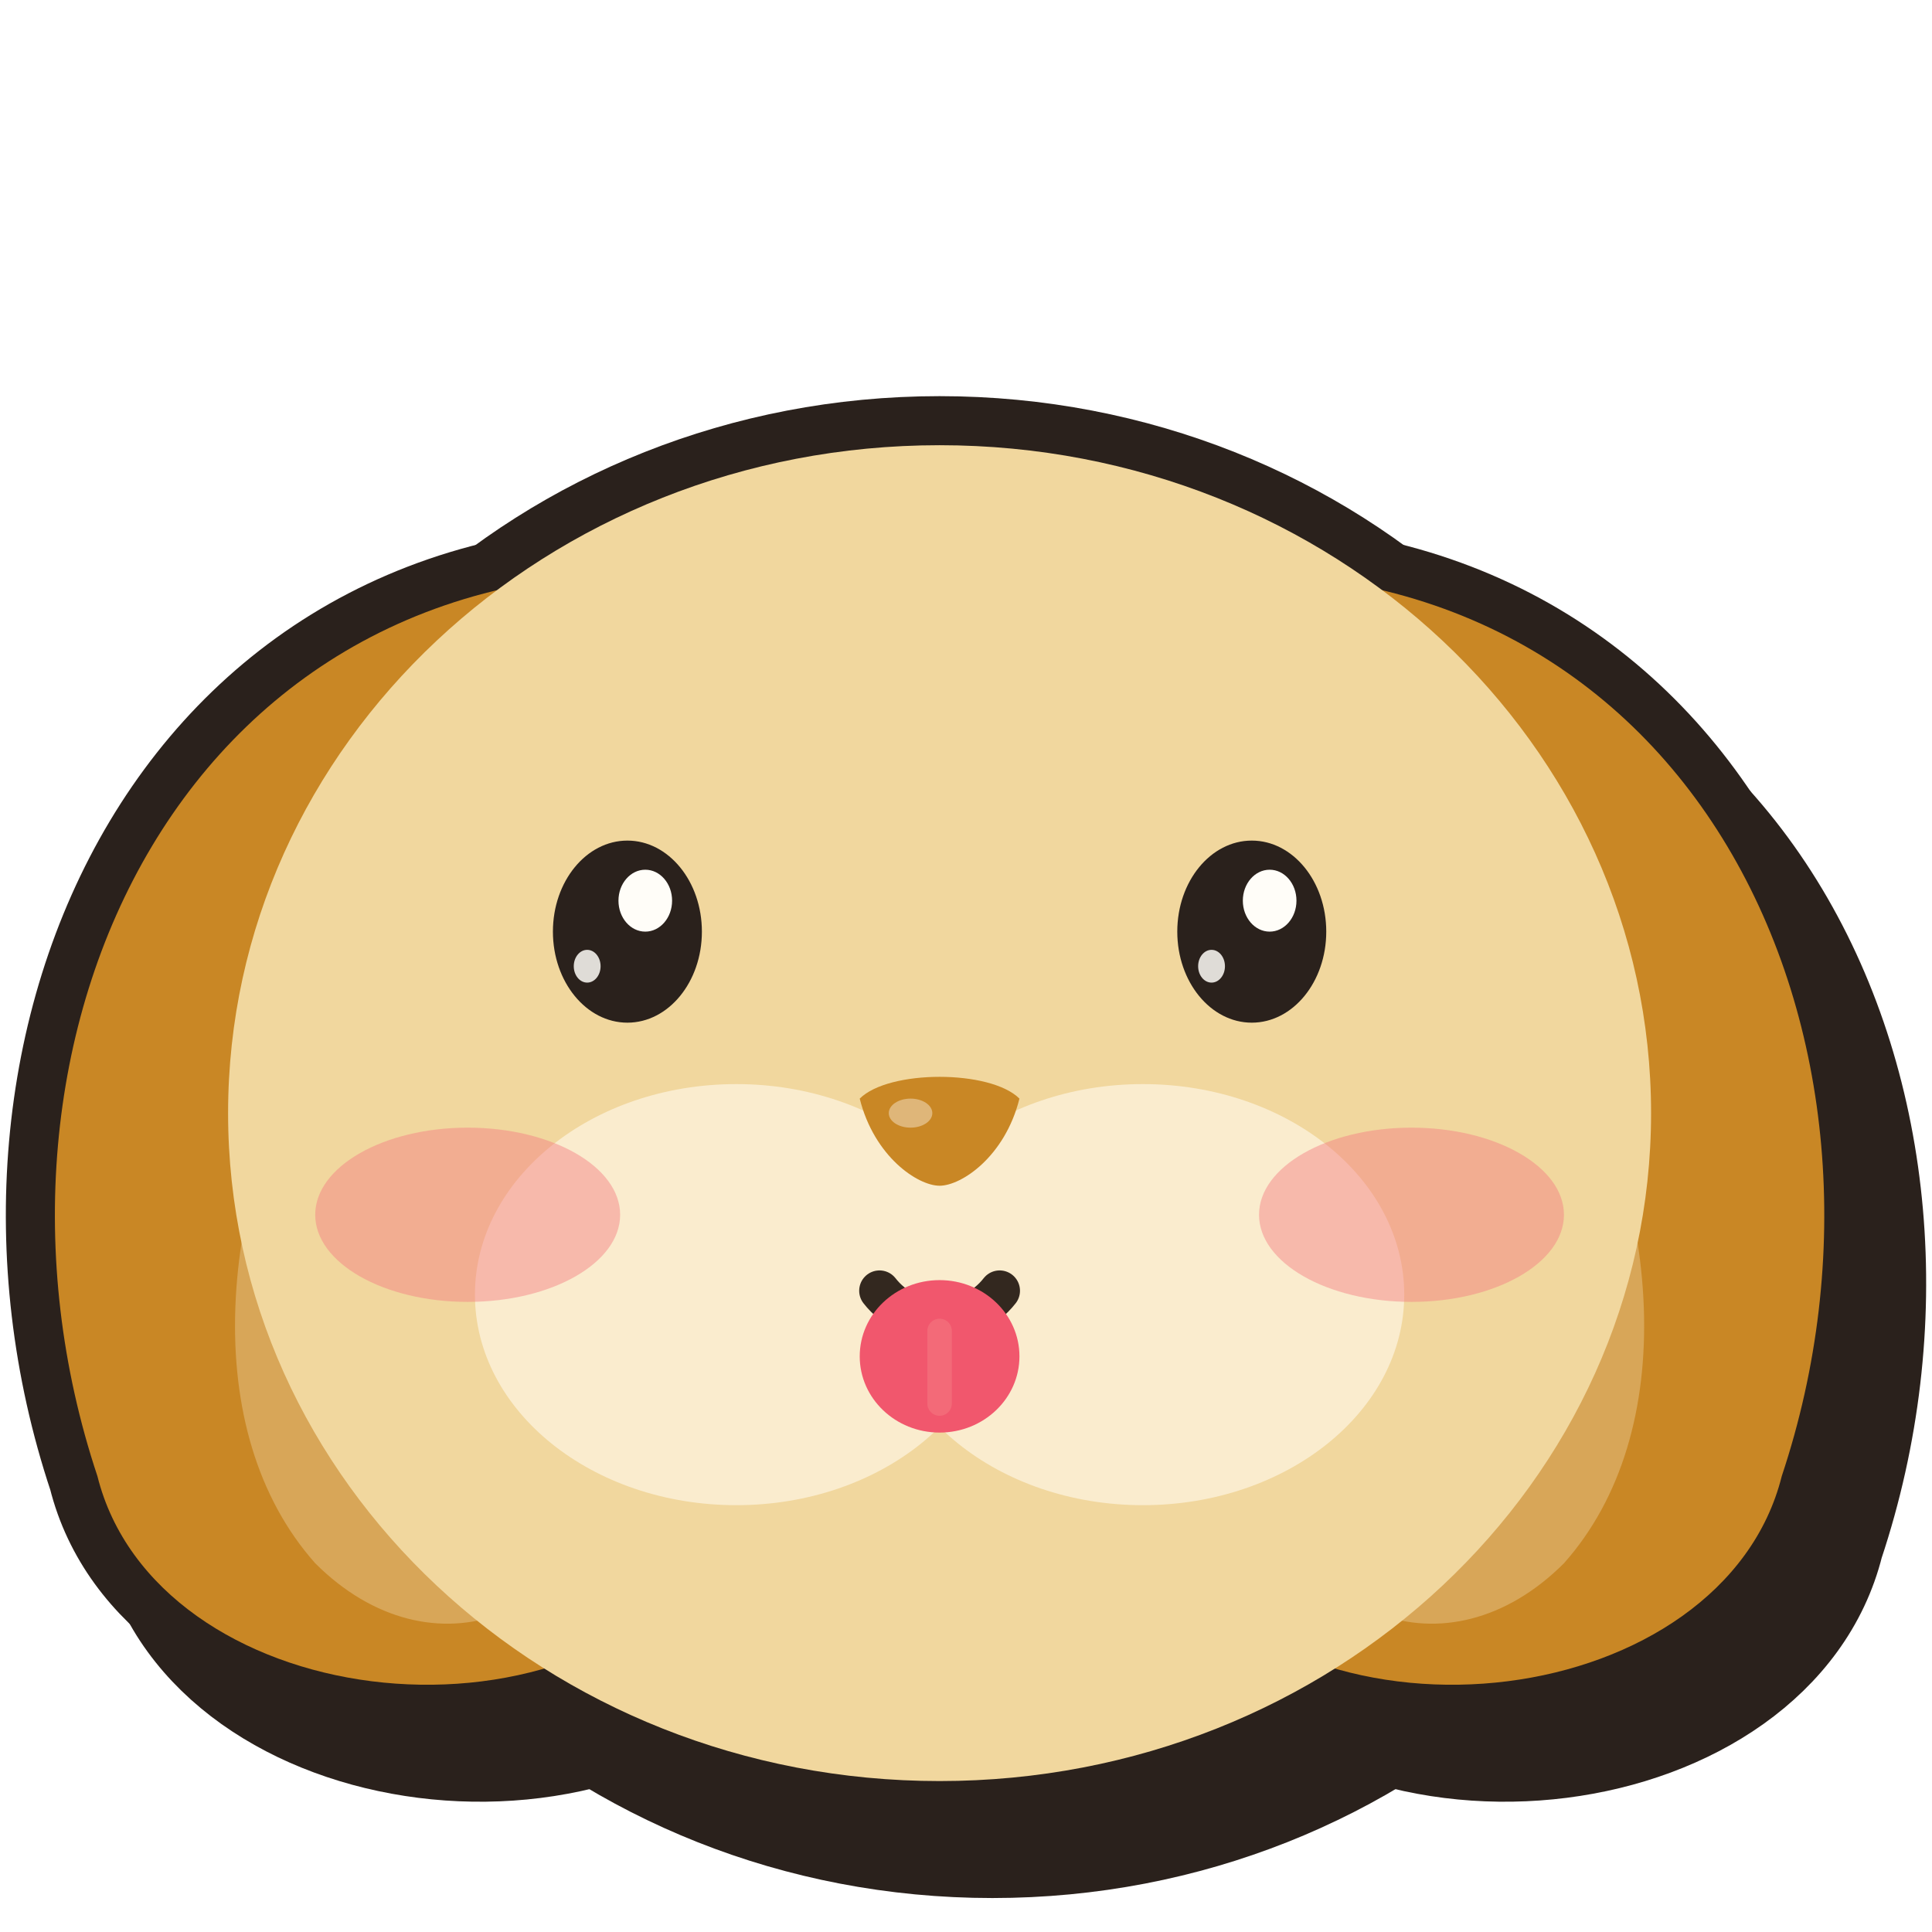
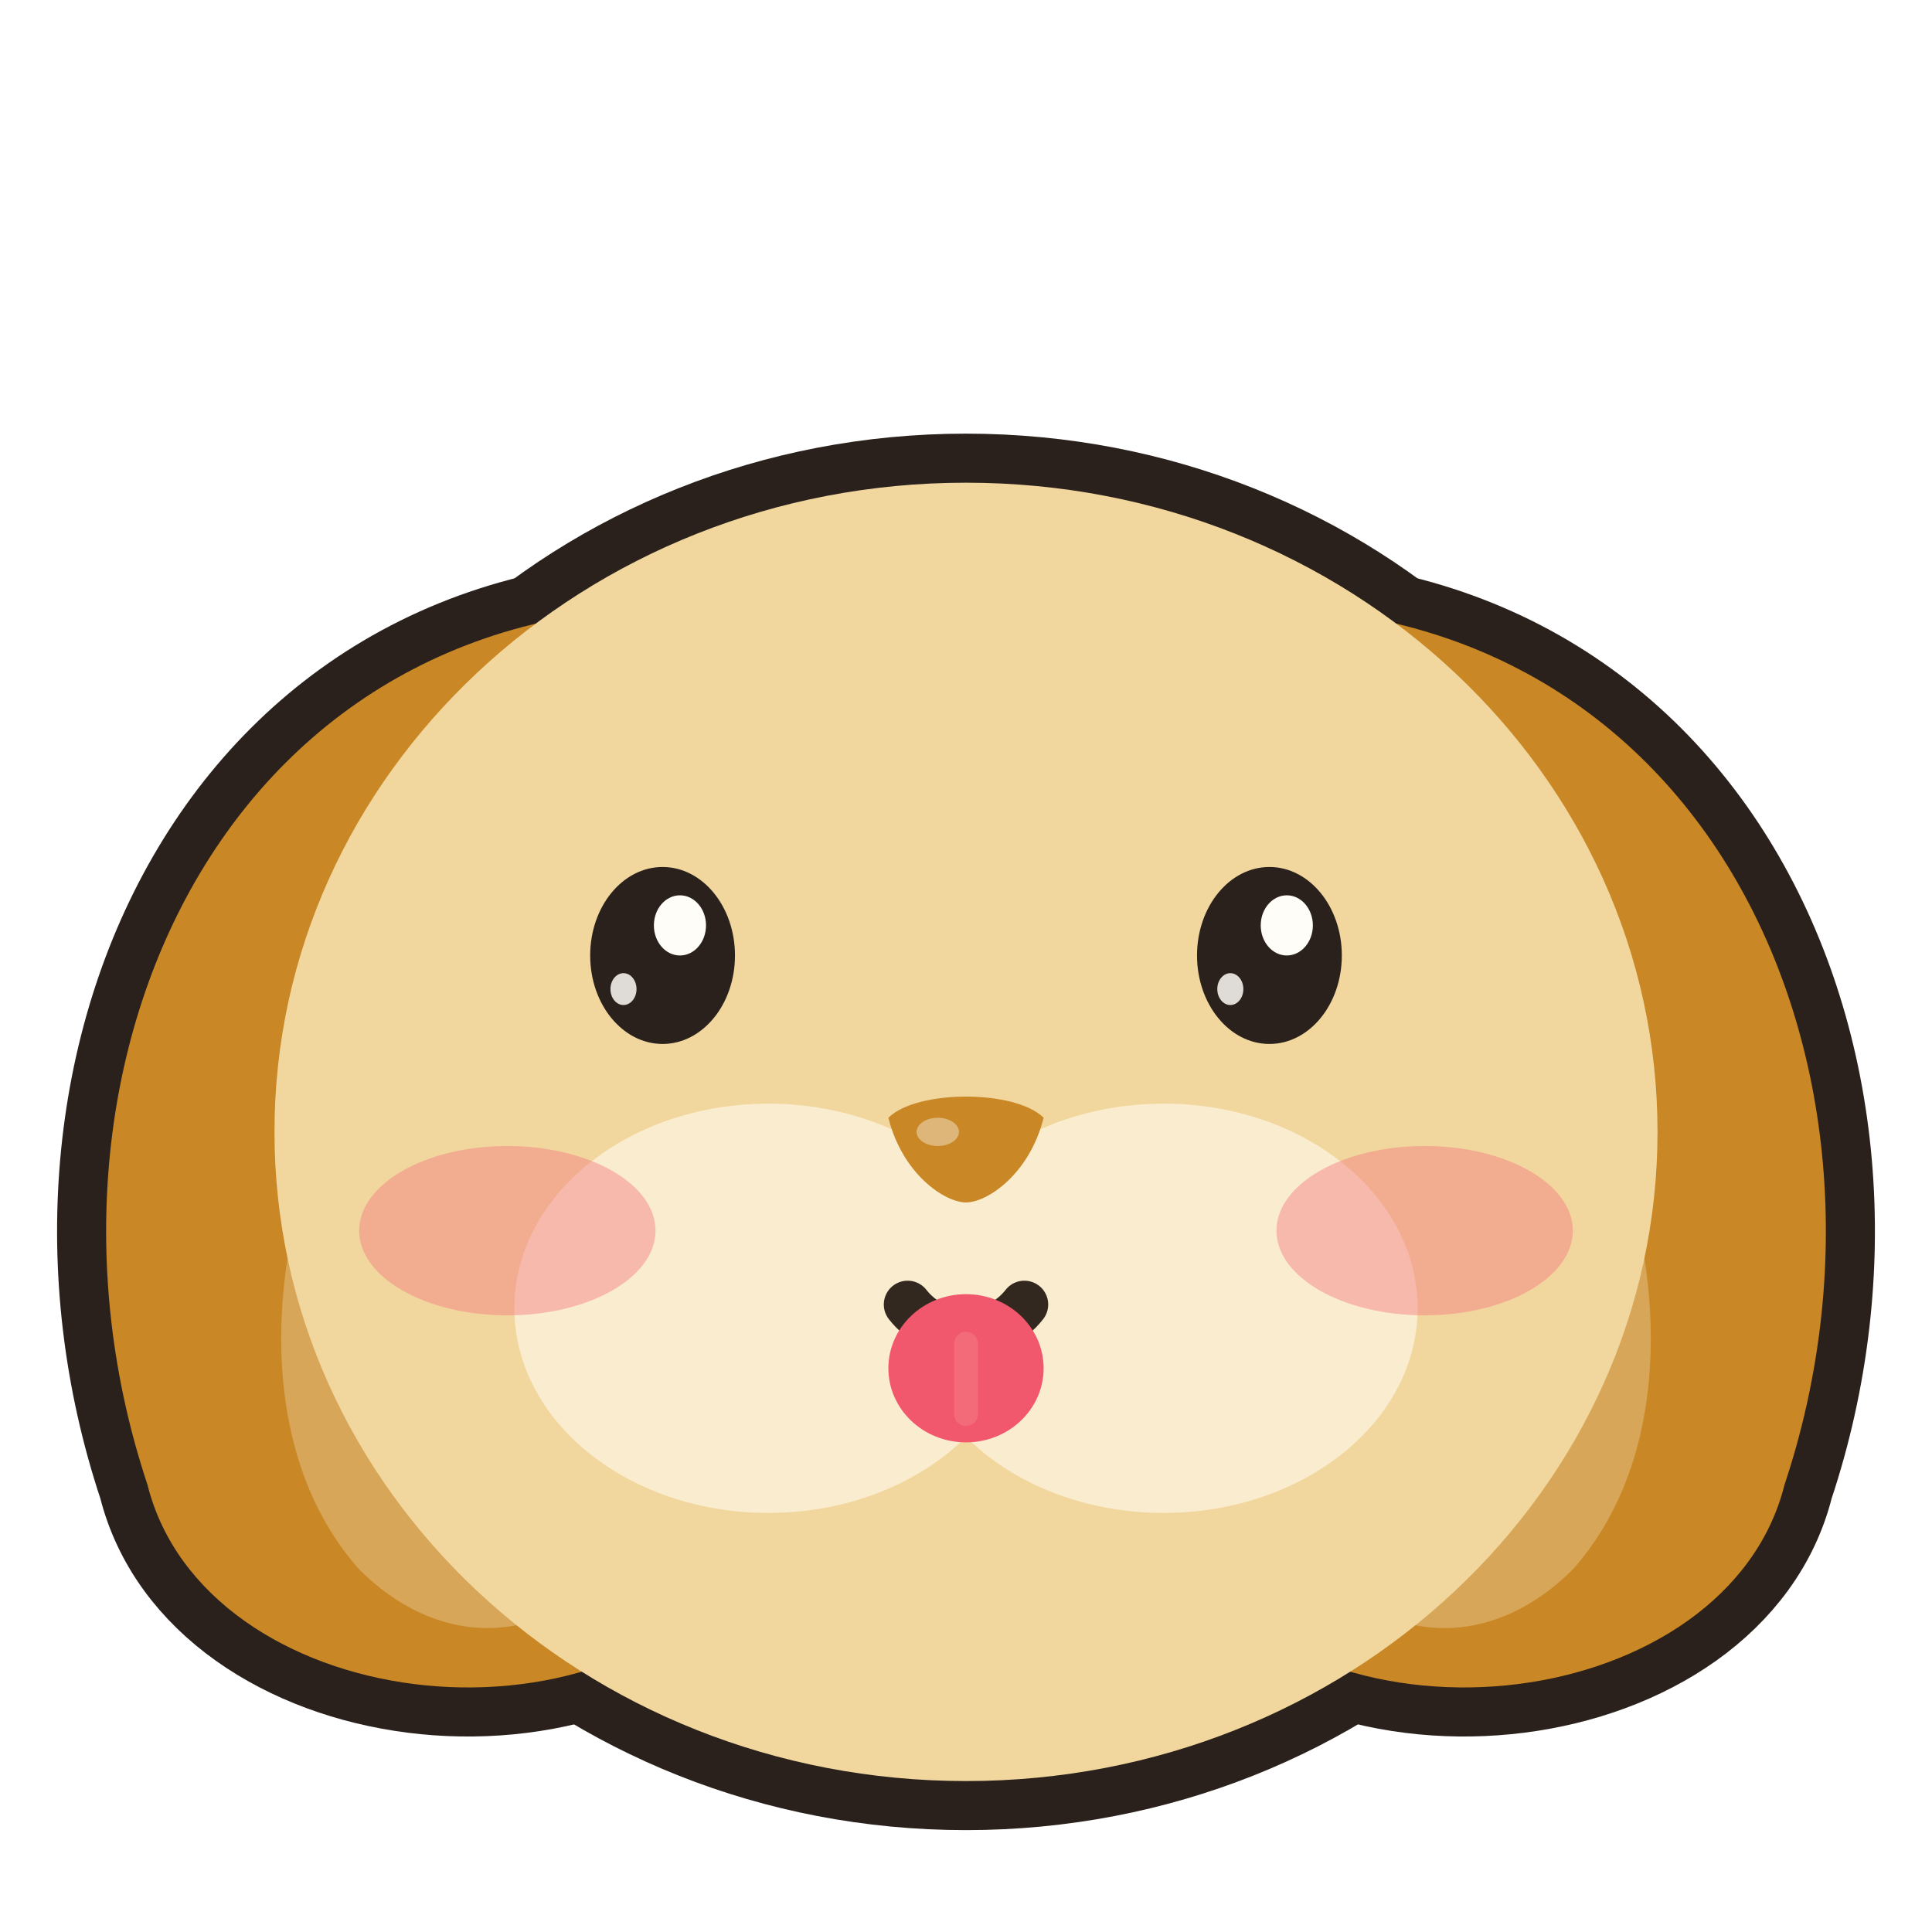
<svg xmlns="http://www.w3.org/2000/svg" viewBox="0 0 256 256" width="256" height="256" role="img" aria-hidden="true">
-   <path d="M100.716 85.308 C31.452 79.536 0.668 146.876 19.908 204.596 C27.604 235.38 81.476 243.076 102.64 214.216 C116.108 164.192 121.88 106.472 100.716 85.308 Z" fill="#2a211c" stroke="#2a211c" stroke-width="13" stroke-linejoin="round" />
-   <path d="M162.284 85.308 C231.548 79.536 262.332 146.876 243.092 204.596 C235.396 235.38 181.524 243.076 160.36 214.216 C146.892 164.192 141.12 106.472 162.284 85.308 Z" fill="#2a211c" stroke="#2a211c" stroke-width="13" stroke-linejoin="round" />
-   <ellipse cx="131.5" cy="156.496" rx="94.276" ry="88.504" fill="#2a211c" stroke="#2a211c" stroke-width="13" stroke-linejoin="round" />
-   <path d="M93.716 76.308 C24.452 70.536 -6.332 137.876 12.908 195.596 C20.604 226.38 74.476 234.076 95.64 205.216 C109.108 155.192 114.88 97.472 93.716 76.308 Z" fill="#2a211c" stroke="#2a211c" stroke-width="13" stroke-linejoin="round" />
-   <path d="M155.284 76.308 C224.548 70.536 255.332 137.876 236.092 195.596 C228.396 226.38 174.524 234.076 153.36 205.216 C139.892 155.192 134.12 97.472 155.284 76.308 Z" fill="#2a211c" stroke="#2a211c" stroke-width="13" stroke-linejoin="round" />
-   <ellipse cx="124.5" cy="147.496" rx="94.276" ry="88.504" fill="#2a211c" stroke="#2a211c" stroke-width="13" stroke-linejoin="round" />
-   <path d="M93.716 76.308 C24.452 70.536 -6.332 137.876 12.908 195.596 C20.604 226.38 74.476 234.076 95.64 205.216 C109.108 155.192 114.88 97.472 93.716 76.308 Z" fill="#c98725" />
-   <path d="M43.692 132.104 C28.3 159.04 26.376 189.824 41.768 207.14 C57.16 222.532 78.324 214.836 82.172 191.748 C76.4 164.812 62.932 141.724 43.692 132.104 Z" fill="#faecce" fill-opacity="0.300" />
-   <path d="M155.284 76.308 C224.548 70.536 255.332 137.876 236.092 195.596 C228.396 226.38 174.524 234.076 153.36 205.216 C139.892 155.192 134.12 97.472 155.284 76.308 Z" fill="#c98725" />
-   <path d="M205.308 132.104 C220.7 159.04 222.624 189.824 207.232 207.14 C191.84 222.532 170.676 214.836 166.828 191.748 C172.6 164.812 186.068 141.724 205.308 132.104 Z" fill="#faecce" fill-opacity="0.300" />
-   <ellipse cx="124.5" cy="147.496" rx="94.276" ry="88.504" fill="#f1d79e" />
-   <ellipse cx="97.564" cy="171.546" rx="34.632" ry="27.898" fill="#faecce" />
-   <ellipse cx="151.436" cy="171.546" rx="34.632" ry="27.898" fill="#faecce" />
-   <ellipse cx="61.97" cy="160.964" rx="20.202" ry="11.544" fill="#f47b81" fill-opacity="0.450" />
-   <ellipse cx="187.03" cy="160.964" rx="20.202" ry="11.544" fill="#f47b81" fill-opacity="0.450" />
-   <ellipse cx="83.134" cy="123.446" rx="9.87" ry="12.063" fill="#2a211c" />
-   <ellipse cx="165.866" cy="123.446" rx="9.87" ry="12.063" fill="#2a211c" />
-   <ellipse cx="85.503" cy="119.344" rx="3.553" ry="4.102" fill="#fffdf8" />
-   <ellipse cx="77.804" cy="128.03" rx="1.777" ry="2.171" fill="#fffdf8" fill-opacity="0.850" />
-   <ellipse cx="168.235" cy="119.344" rx="3.553" ry="4.102" fill="#fffdf8" />
-   <ellipse cx="160.536" cy="128.03" rx="1.777" ry="2.171" fill="#fffdf8" fill-opacity="0.850" />
-   <path d="M113.918 145.572 C117.766 141.724 131.234 141.724 135.082 145.572 C133.158 153.268 127.386 157.116 124.5 157.116 C121.614 157.116 115.842 153.268 113.918 145.572 Z" fill="#c98725" />
-   <ellipse cx="120.652" cy="147.496" rx="2.886" ry="1.924" fill="#fffdf8" fill-opacity="0.400" />
-   <path d="M132.46 171.031 A10.101 10.101 0 0 1 116.54 171.031" fill="none" stroke="#33281f" stroke-width="5.387" stroke-linecap="round" />
-   <ellipse cx="124.5" cy="179.723" rx="10.582" ry="10.101" fill="#f1576d" />
-   <polyline points="124.5,176.356 124.5,185.976" fill="none" stroke="#f47b81" stroke-opacity="0.550" stroke-width="3.247" stroke-linecap="round" stroke-linejoin="round" />
+   <path d="M98.08 80.79 C30.76 75.18 0.84 140.63 19.54 196.73 C27.02 226.65 79.38 234.13 99.95 206.08 C113.04 157.46 118.65 101.36 98.08 80.79 Z" fill="#2a211c" stroke="#2a211c" stroke-width="13" stroke-linejoin="round" />
+   <path d="M157.92 80.79 C225.24 75.18 255.16 140.63 236.46 196.73 C228.98 226.65 176.62 234.13 156.05 206.08 C142.96 157.46 137.35 101.36 157.92 80.79 Z" fill="#2a211c" stroke="#2a211c" stroke-width="13" stroke-linejoin="round" />
+   <ellipse cx="128" cy="149.98" rx="91.63" ry="86.02" fill="#2a211c" stroke="#2a211c" stroke-width="13" stroke-linejoin="round" />
+   <path d="M98.08 80.79 C30.76 75.18 0.84 140.63 19.54 196.73 C27.02 226.65 79.38 234.13 99.95 206.08 C113.04 157.46 118.65 101.36 98.08 80.79 Z" fill="#c98725" />
+   <path d="M49.46 135.02 C34.5 161.2 32.63 191.12 47.59 207.95 C62.55 222.91 83.12 215.43 86.86 192.99 C81.25 166.81 68.16 144.37 49.46 135.02 Z" fill="#faecce" fill-opacity="0.300" />
+   <path d="M157.92 80.79 C225.24 75.18 255.16 140.63 236.46 196.73 C228.98 226.65 176.62 234.13 156.05 206.08 C142.96 157.46 137.35 101.36 157.92 80.79 Z" fill="#c98725" />
+   <path d="M206.54 135.02 C221.5 161.2 223.37 191.12 208.41 207.95 C193.45 222.91 172.88 215.43 169.14 192.99 C174.75 166.81 187.84 144.37 206.54 135.02 Z" fill="#faecce" fill-opacity="0.300" />
+   <ellipse cx="128" cy="149.98" rx="91.63" ry="86.02" fill="#f1d79e" />
+   <ellipse cx="101.82" cy="173.355" rx="33.66" ry="27.115" fill="#faecce" />
+   <ellipse cx="154.18" cy="173.355" rx="33.66" ry="27.115" fill="#faecce" />
+   <ellipse cx="67.225" cy="163.07" rx="19.635" ry="11.22" fill="#f47b81" fill-opacity="0.450" />
+   <ellipse cx="188.775" cy="163.07" rx="19.635" ry="11.22" fill="#f47b81" fill-opacity="0.450" />
+   <ellipse cx="87.795" cy="126.605" rx="9.593" ry="11.725" fill="#2a211c" />
+   <ellipse cx="168.205" cy="126.605" rx="9.593" ry="11.725" fill="#2a211c" />
+   <ellipse cx="90.097" cy="122.619" rx="3.454" ry="3.986" fill="#fffdf8" />
+   <ellipse cx="82.615" cy="131.06" rx="1.727" ry="2.11" fill="#fffdf8" fill-opacity="0.850" />
+   <ellipse cx="170.507" cy="122.619" rx="3.454" ry="3.986" fill="#fffdf8" />
+   <ellipse cx="163.025" cy="131.06" rx="1.727" ry="2.11" fill="#fffdf8" fill-opacity="0.850" />
+   <path d="M117.715 148.11 C121.455 144.37 134.545 144.37 138.285 148.11 C136.415 155.59 130.805 159.33 128 159.33 C125.195 159.33 119.585 155.59 117.715 148.11 Z" fill="#c98725" />
+   <ellipse cx="124.26" cy="149.98" rx="2.805" ry="1.87" fill="#fffdf8" fill-opacity="0.400" />
+   <path d="M135.736 172.854 A9.818 9.818 0 0 1 120.264 172.854" fill="none" stroke="#33281f" stroke-width="6.311" stroke-linecap="round" />
+   <ellipse cx="128" cy="181.303" rx="10.285" ry="9.818" fill="#f1576d" />
+   <polyline points="128,178.03 128,187.38" fill="none" stroke="#f47b81" stroke-opacity="0.550" stroke-width="3.156" stroke-linecap="round" stroke-linejoin="round" />
</svg>
